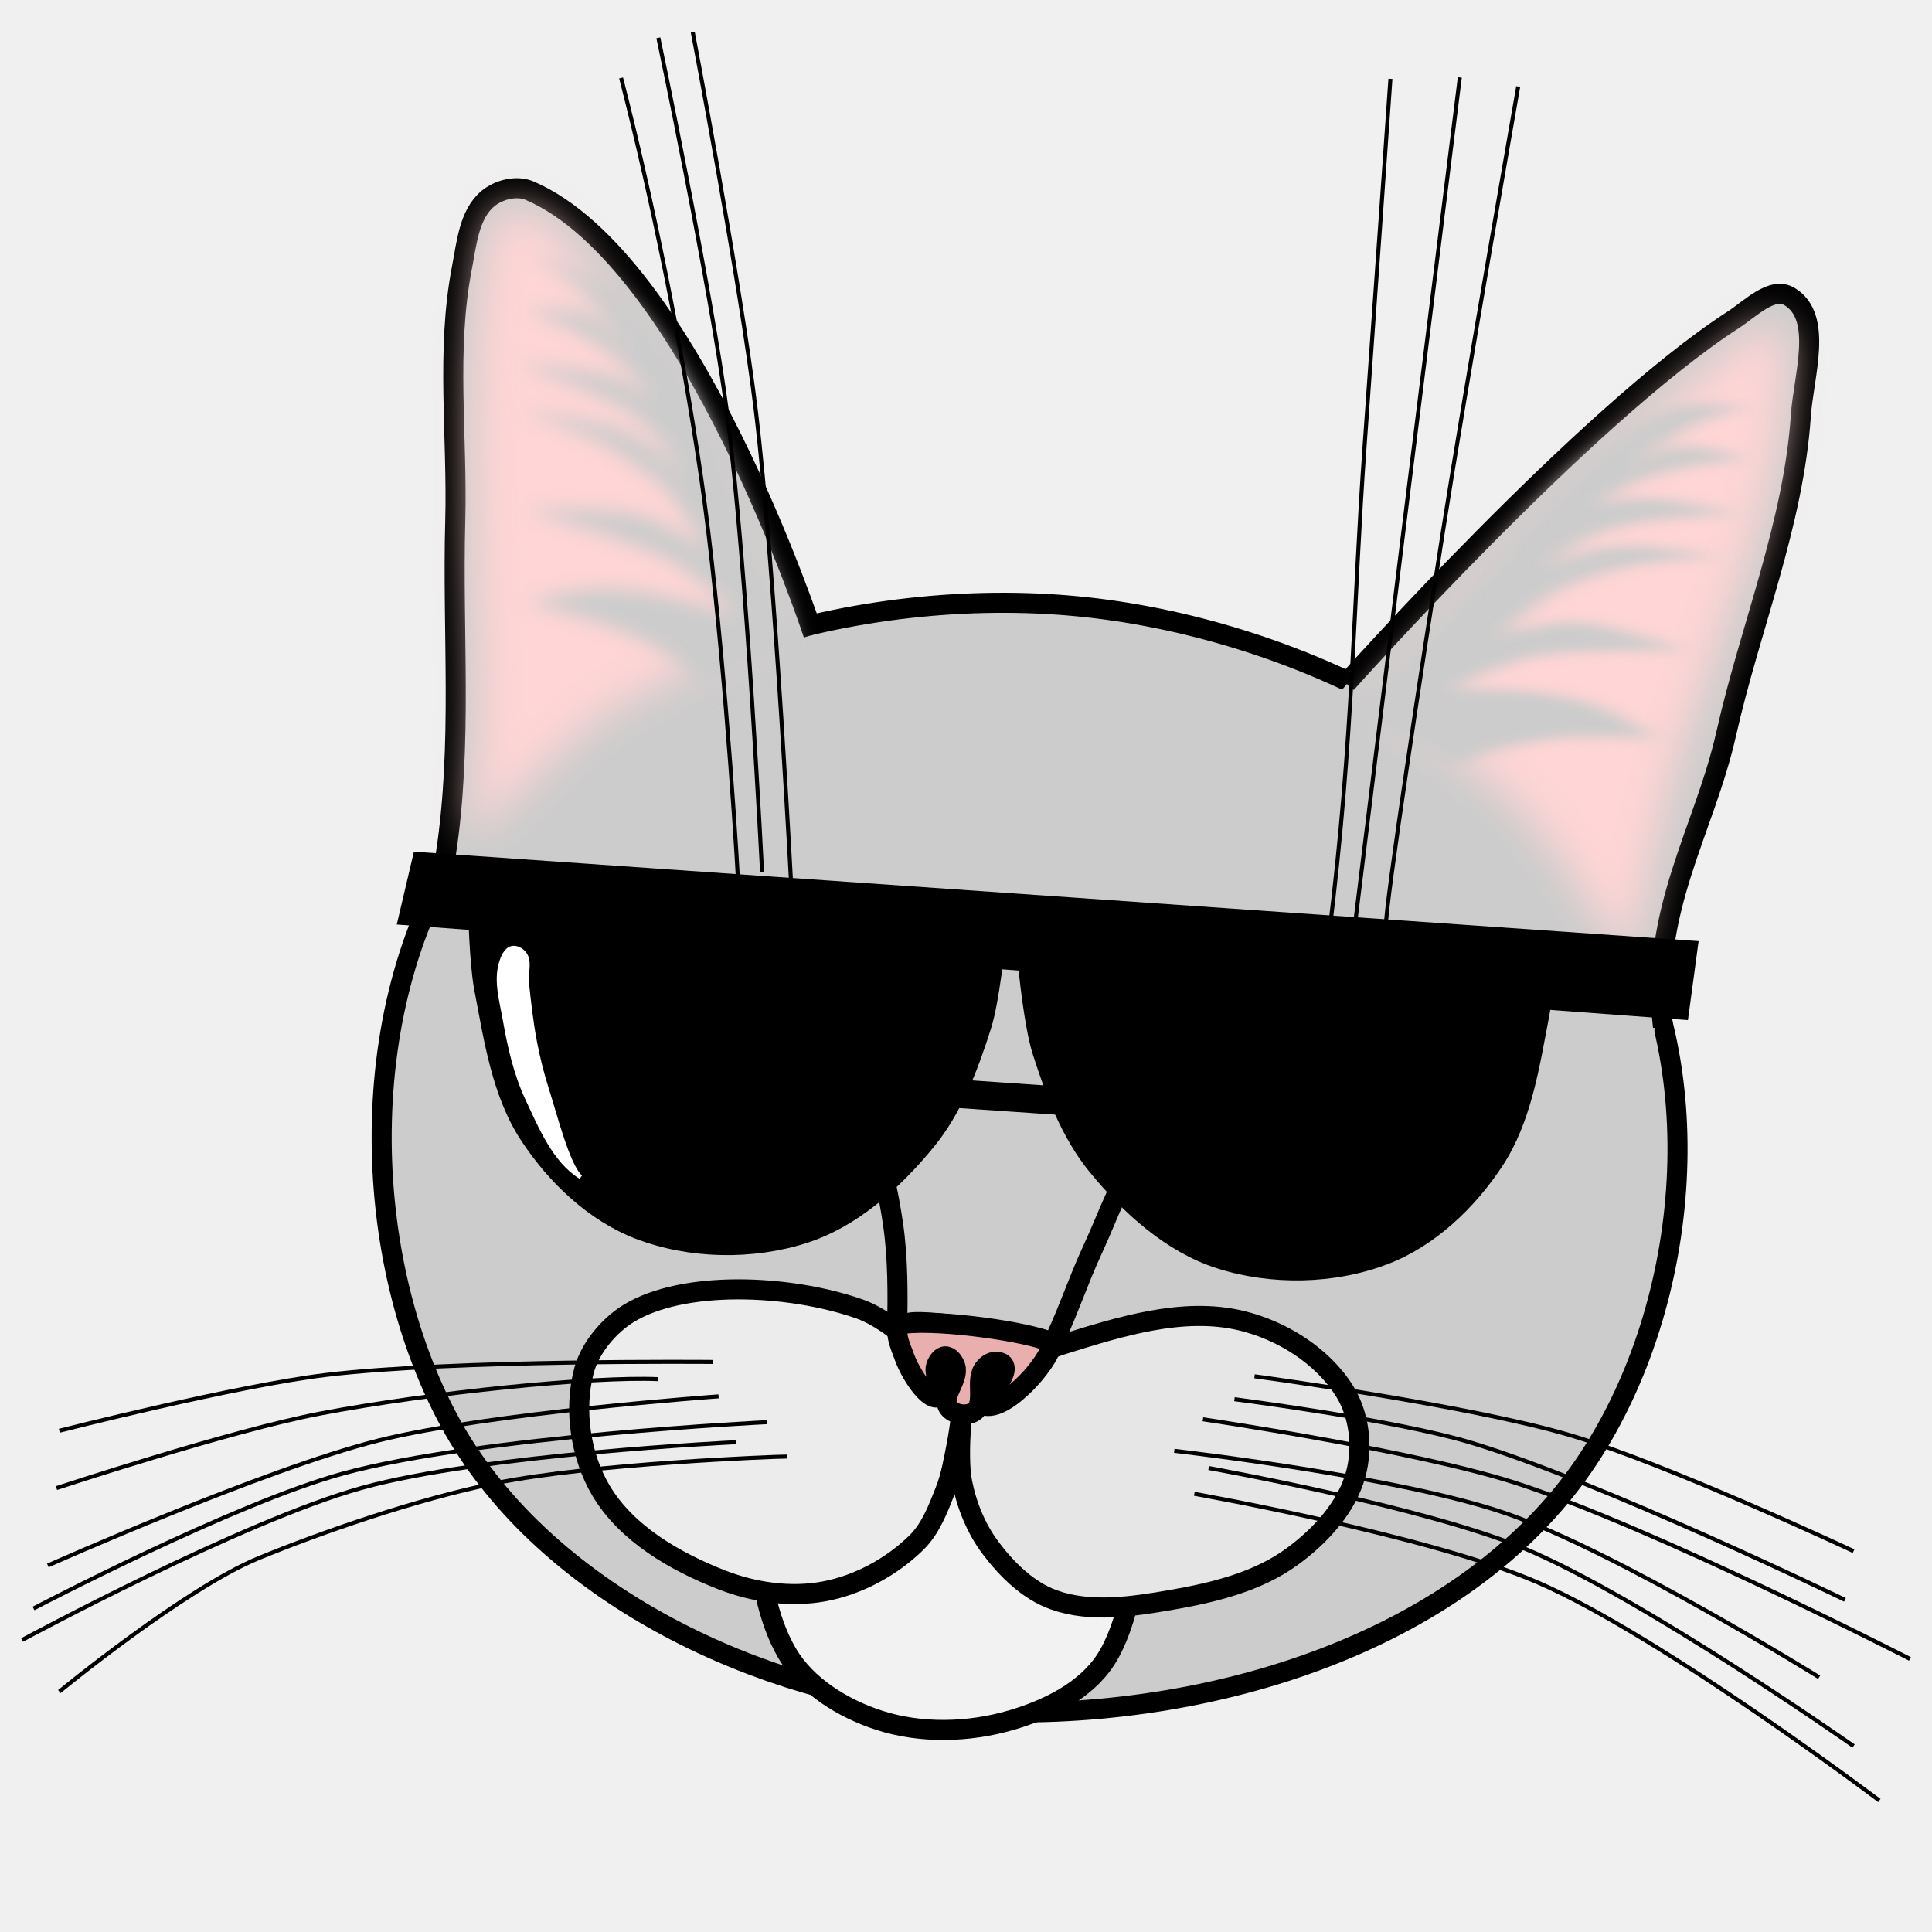
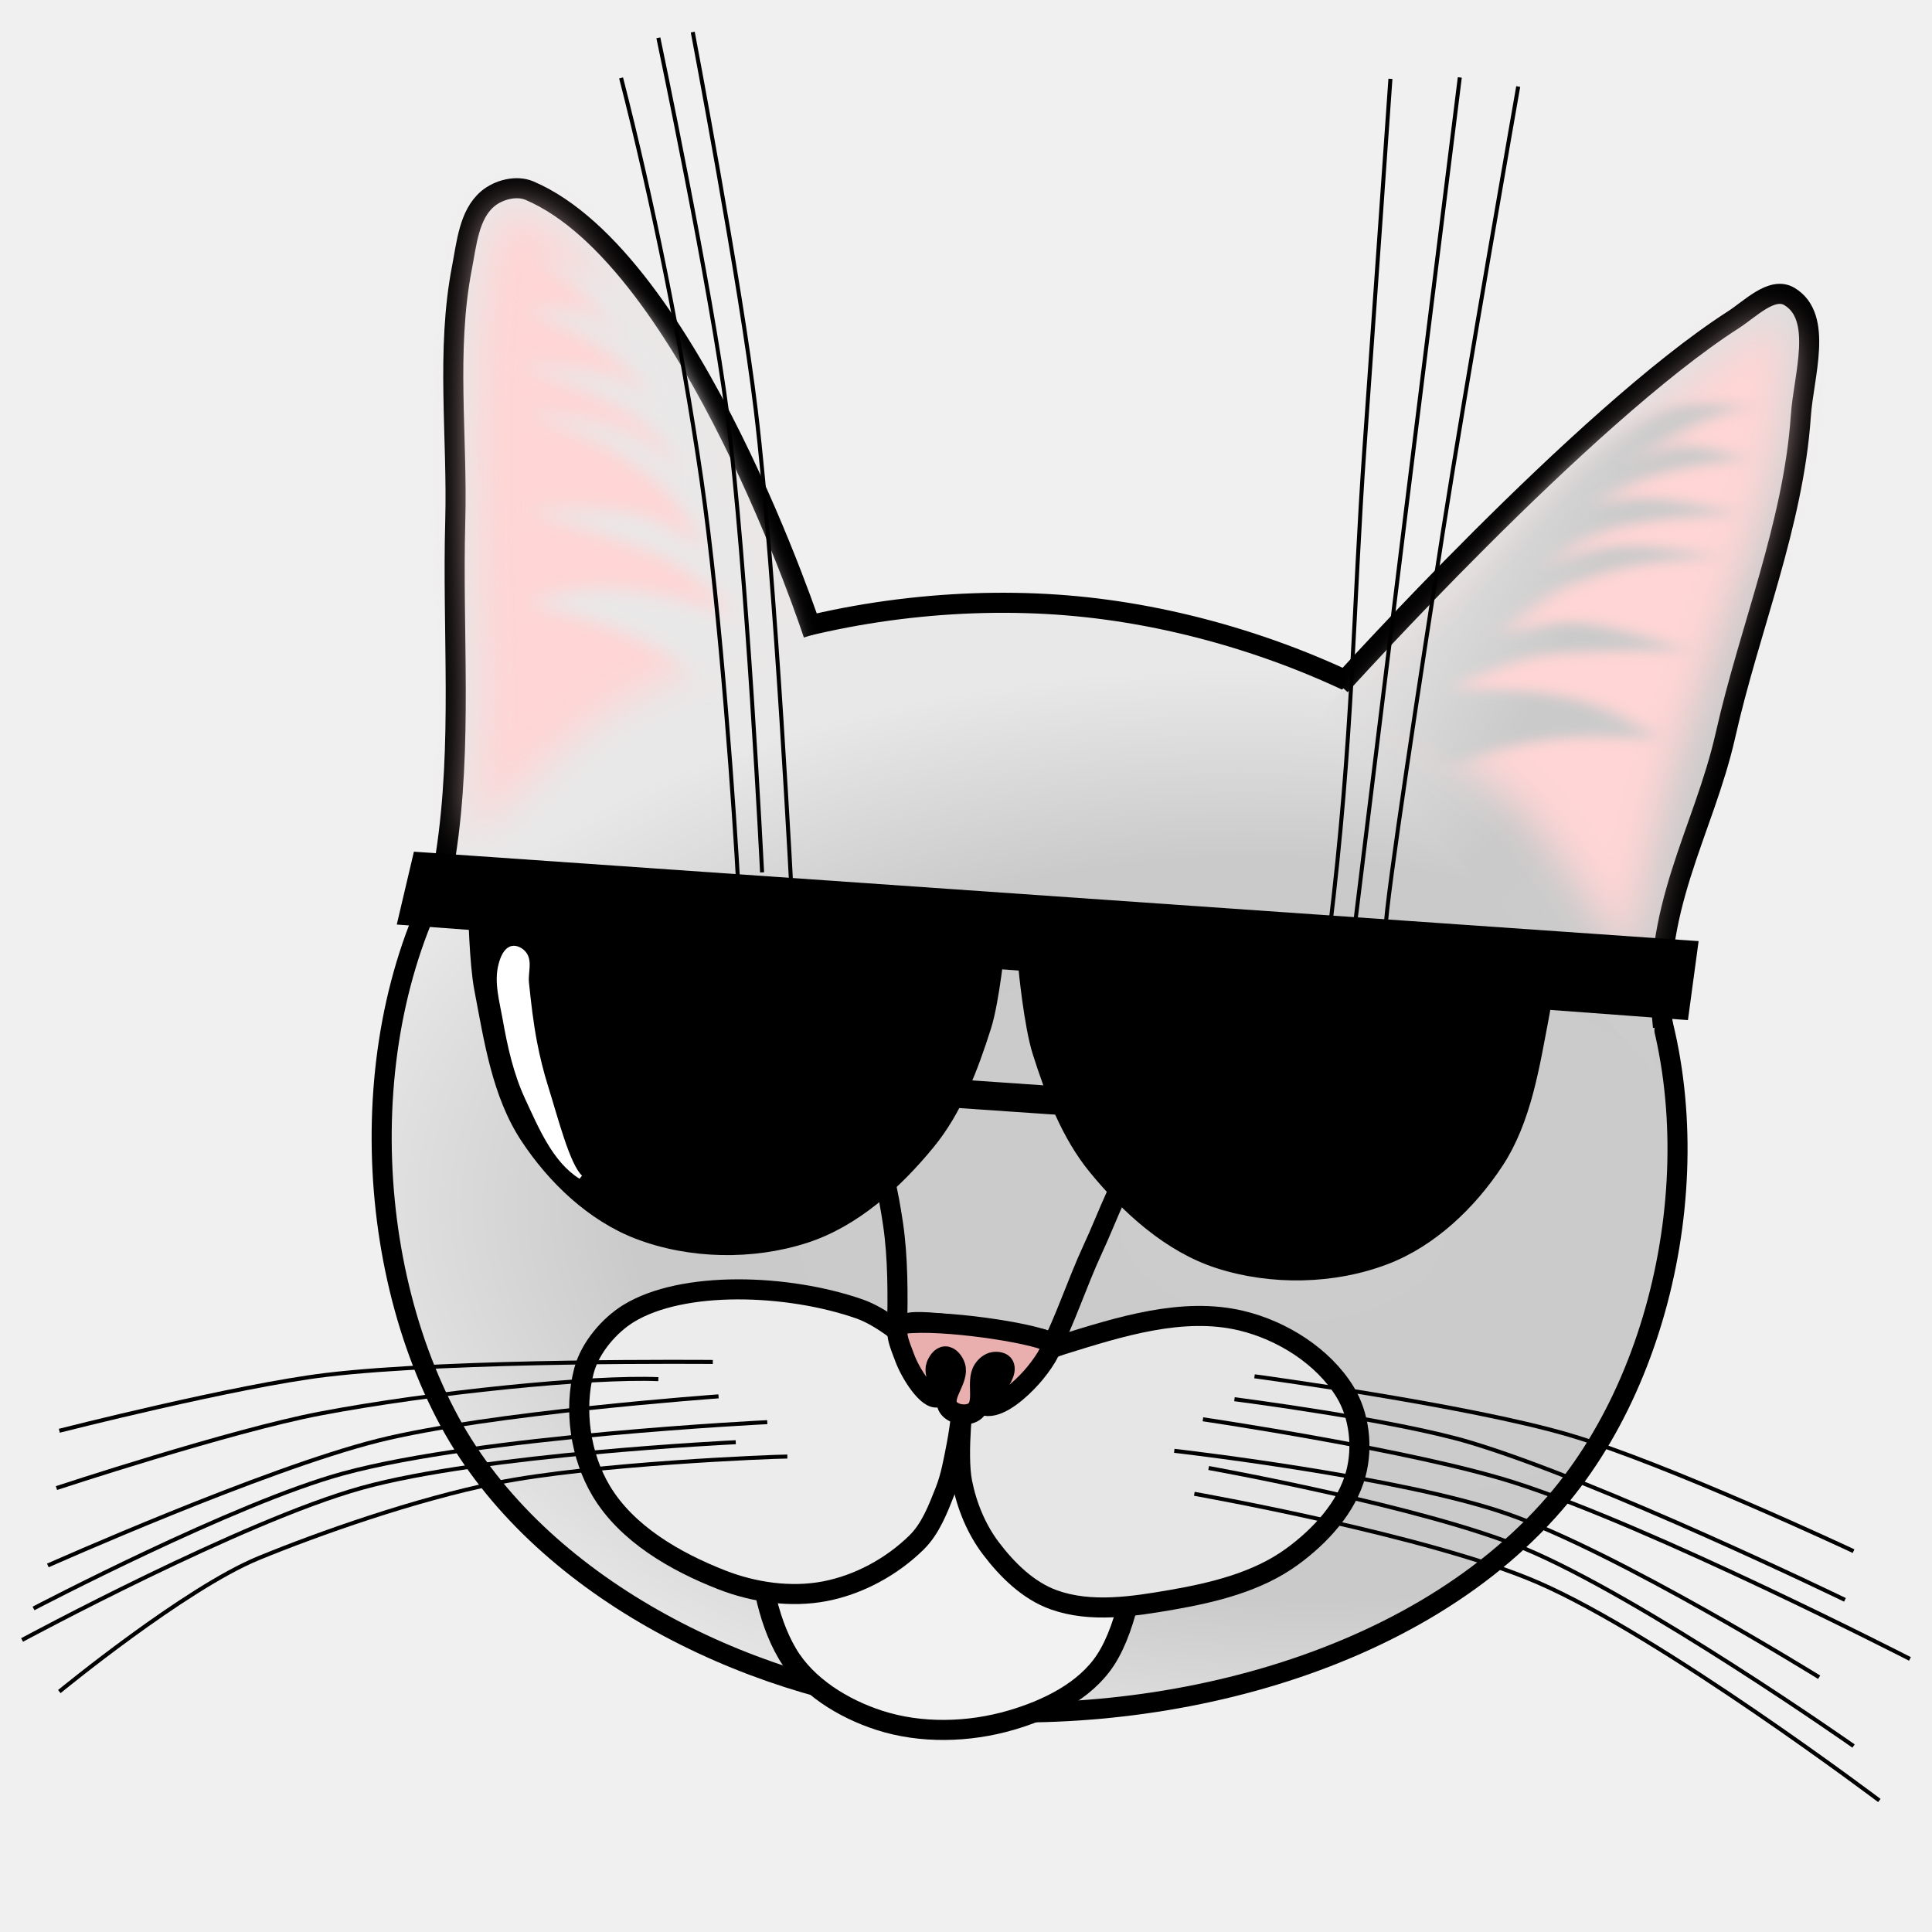
- <svg xmlns="http://www.w3.org/2000/svg" width="481.48" height="481.48" id="svg2" version="1.1" style="enable-background:new">
+ <svg xmlns="http://www.w3.org/2000/svg" xmlns:xlink="http://www.w3.org/1999/xlink" width="481.48" height="481.48" id="svg2" version="1.1" style="enable-background:new">
  <defs id="defs4">
-     <filter id="filter4031" x="-0.165" width="1.33" y="-0.079" height="1.158" color-interpolation-filters="sRGB">
-       <feGaussianBlur stdDeviation="5.172" id="feGaussianBlur4033" />
-     </filter>
-     <filter color-interpolation-filters="sRGB" id="filter4031-5" x="-0.165" width="1.33" y="-0.079" height="1.158">
-       <feGaussianBlur stdDeviation="5.172" id="feGaussianBlur4033-6" />
-     </filter>
    <filter id="filter4067" x="-0.14" width="1.281" y="-0.105" height="1.21" color-interpolation-filters="sRGB">
      <feGaussianBlur stdDeviation="1.758" id="feGaussianBlur4069" />
    </filter>
    <filter id="filter4071" x="-0.138" width="1.276" y="-0.106" height="1.212" color-interpolation-filters="sRGB">
      <feGaussianBlur stdDeviation="1.751" id="feGaussianBlur4073" />
    </filter>
-     <filter id="filter3815" color-interpolation-filters="sRGB">
-       <feGaussianBlur stdDeviation="2.339" id="feGaussianBlur3817" />
+     <filter id="filter3815-17" color-interpolation-filters="sRGB">
+       <feGaussianBlur stdDeviation="2.339" id="feGaussianBlur3817-4" />
    </filter>
-     <filter color-interpolation-filters="sRGB" id="filter3815-1">
-       <feGaussianBlur stdDeviation="2.339" id="feGaussianBlur3817-5" />
+     <filter id="filter4031-0" x="-0.165" width="1.33" y="-0.079" height="1.158" color-interpolation-filters="sRGB">
+       <feGaussianBlur stdDeviation="5.172" id="feGaussianBlur4033-9" />
    </filter>
+     <linearGradient xlink:href="#linearGradient3840" id="linearGradient3838" x1="478.802" y1="247.829" x2="590.497" y2="230.714" gradientUnits="userSpaceOnUse" />
+     <linearGradient id="linearGradient3840">
+       <stop id="stop3842" offset="0" style="stop-color:#cccccc;stop-opacity:1;" />
+       <stop style="stop-color:#cacaca;stop-opacity:1;" offset="0.536" id="stop3844" />
+       <stop id="stop3846" offset="1" style="stop-color:#e8e8e8;stop-opacity:1;" />
+     </linearGradient>
+     <filter color-interpolation-filters="sRGB" id="filter3815-1-4">
+       <feGaussianBlur stdDeviation="2.339" id="feGaussianBlur3817-5-8" />
+     </filter>
+     <filter color-interpolation-filters="sRGB" id="filter4031-5-8" x="-0.165" width="1.33" y="-0.079" height="1.158">
+       <feGaussianBlur stdDeviation="5.172" id="feGaussianBlur4033-6-2" />
+     </filter>
+     <linearGradient xlink:href="#linearGradient3824" id="linearGradient3822" x1="546.255" y1="317.08" x2="466.499" y2="236.366" gradientUnits="userSpaceOnUse" />
+     <linearGradient id="linearGradient3824">
+       <stop id="stop3826" offset="0" style="stop-color:#cccccc;stop-opacity:1;" />
+       <stop style="stop-color:#cacaca;stop-opacity:1;" offset="0.407" id="stop3828" />
+       <stop id="stop3830" offset="1" style="stop-color:#e8e8e8;stop-opacity:1;" />
+     </linearGradient>
+     <linearGradient gradientTransform="translate(0,-2.1114162e-6)" y2="236.366" x2="466.499" y1="317.08" x1="546.255" gradientUnits="userSpaceOnUse" id="linearGradient4125" xlink:href="#linearGradient3824" />
+     <radialGradient xlink:href="#linearGradient3806" id="radialGradient3812" cx="437.838" cy="384.032" fx="437.838" fy="384.032" r="163.974" gradientTransform="matrix(1.491649,0.06369002,-0.03626584,0.8493625,-180.9413,29.38141)" gradientUnits="userSpaceOnUse" />
+     <linearGradient id="linearGradient3806">
+       <stop style="stop-color:#cccccc;stop-opacity:1;" offset="0" id="stop3808" />
+       <stop id="stop3814" offset="0.661" style="stop-color:#cacaca;stop-opacity:1;" />
+       <stop style="stop-color:#e8e8e8;stop-opacity:1;" offset="1" id="stop3810" />
+     </linearGradient>
+     <radialGradient r="163.974" fy="384.032" fx="437.838" cy="384.032" cx="437.838" gradientTransform="matrix(1.491649,0.06369002,-0.03626584,0.8493625,-180.9413,29.38141)" gradientUnits="userSpaceOnUse" id="radialGradient4143" xlink:href="#linearGradient3806" />
  </defs>
  <g id="layer11" style="display:none">
    <rect style="fill:#000000;fill-opacity:1;stroke:#000000;stroke-width:4.921;stroke-linecap:square;stroke-linejoin:round;stroke-miterlimit:4;stroke-opacity:1;stroke-dasharray:none" id="rect3050" width="245.546" height="480.912" x="0.971" y="-0.402" />
  </g>
  <g id="layer12" style="display:none">
    <rect style="fill:#000000;fill-opacity:1;stroke:#000000;stroke-width:4.82;stroke-linecap:square;stroke-linejoin:round;stroke-miterlimit:4;stroke-opacity:1;stroke-dasharray:none;enable-background:new" id="rect3050-6" width="235.545" height="481.012" x="243.862" y="1.568" />
  </g>
  <g id="layer13" style="display:none">
    <path style="fill:#00ff00;stroke:#008000;stroke-width:1px;stroke-linecap:butt;stroke-linejoin:miter;stroke-opacity:1" d="m 73.741,50.145 262.64,0 L 301.025,6.708 434.366,75.399 311.127,142.069 335.371,93.581 77.782,100.653 z" id="path3073" />
  </g>
  <g id="layer14" style="display:none">
    <path style="fill:#ff0000;stroke:#800000;stroke-width:1px;stroke-linecap:butt;stroke-linejoin:miter;stroke-opacity:1;enable-background:new" d="m 73.741,50.145 262.64,0 L 301.025,6.708 434.366,75.399 311.127,142.069 335.371,93.581 77.782,100.653 z" id="path3073-8" />
  </g>
  <g id="layer3" style="display:inline" transform="translate(-138.7857,-77.09647)">
-     <path style="fill:#cccccc;stroke:#000000;stroke-width:5;stroke-linecap:butt;stroke-linejoin:miter;stroke-miterlimit:4;stroke-opacity:1;stroke-dasharray:none" d="m 256.336,283.761 c 31.412,-43.354 97.386,-60.642 150.685,-55.592 53.821,5.1 115.427,35.019 138.909,83.715 20.125,41.735 11.451,102.054 -17.988,137.833 -35.274,42.87 -102.711,58.905 -157.908,52.954 -45.98,-4.957 -97.03,-30.504 -119.116,-71.136 -23.54,-43.306 -23.502,-107.858 5.418,-147.773 z" id="path3032" />
+     <path style="fill:url(#radialGradient4143);fill-opacity:1;stroke:#000000;stroke-width:5;stroke-linecap:butt;stroke-linejoin:miter;stroke-miterlimit:4;stroke-opacity:1;stroke-dasharray:none;display:inline;enable-background:new" d="m 256.336,283.761 c 31.412,-43.354 97.386,-60.642 150.685,-55.592 53.821,5.1 115.427,35.019 138.909,83.715 20.125,41.735 11.451,102.054 -17.988,137.833 -35.274,42.87 -102.711,58.905 -157.908,52.954 -45.98,-4.957 -97.03,-30.504 -119.116,-71.136 -23.54,-43.306 -23.502,-107.858 5.418,-147.773 z" id="path3032" />
  </g>
  <g id="layer2" transform="translate(-138.7857,-77.09647)" style="display:inline">
-     <path style="fill:#cccccc;fill-opacity:1;stroke:none" d="m 468.398,254.729 c 0,0 59.766,-72.183 98.392,-97.466 5.745,-3.761 13.182,-11.022 19.142,-7.612 7.404,4.235 4.217,16.766 3.903,25.29 -2.128,57.783 -40.356,119.236 -38.999,169.026 z" id="path2987" />
-     <path style="fill:none;stroke:#000000;stroke-width:5;stroke-linecap:butt;stroke-linejoin:miter;stroke-miterlimit:4;stroke-opacity:1;stroke-dasharray:none;display:inline" d="m 474.281,247.408 c 0,0 59.399,-66.658 96.446,-90.597 4.249,-2.746 9.683,-8.422 14.02,-5.816 8.519,5.12 3.508,19.766 2.836,29.683 -1.834,27.081 -12.642,52.796 -18.605,79.277 -5.472,24.299 -19.002,43.99 -15.758,73.041" id="path3969-0" />
-     <path style="fill:#ffd5d5;fill-opacity:1;stroke:none;display:inline;filter:url(#filter4031-5)" d="m 536.138,325.394 c 0,0 16.271,-27.505 27.274,-38.891 10.108,-10.46 34.85,-26.264 34.85,-26.264 0,0 -55.156,-64.039 -88.893,-88.893 -2.91,-2.144 -6.395,-6.729 -9.596,-5.051 -4.957,2.598 -2.127,11.072 -2.02,16.668 0.162,8.523 2.046,16.965 4.041,25.254 3.064,12.734 7.975,24.952 12.122,37.376 3.776,11.313 8.335,22.374 11.617,33.84 4.326,15.116 10.607,45.962 10.607,45.962 z" id="path4021-7" transform="matrix(-1,0,0,1,1080.863,-8.081221)" />
-     <path style="fill:#cccccc;stroke:none;display:inline;filter:url(#filter3815-1)" d="m 523.761,188.126 c -3.06,-2.663 -10.147,-6.718 -10.147,-6.718 0,0 14.12,2.441 19.402,6.81 20.346,16.829 27.305,45.228 39.782,68.498 4.818,8.986 13.531,27.435 13.531,27.435 0,0 -8.211,1.164 -12.272,1.987 -5.198,1.053 -5.41,-1.115 -15.459,3.77 -2.064,-1.756 -7.85,-6.443 -12.158,-9.103 -4.756,-2.937 -9.792,-5.468 -15,-7.5 -6.809,-2.658 -21.071,-6.071 -21.071,-6.071 0,0 10.031,-2.718 15.179,-3.214 3.615,-0.349 7.278,-0.172 10.893,0.179 4.033,0.392 8.019,1.222 11.964,2.143 5.008,1.169 14.821,4.286 14.821,4.286 0,0 -5.111,-4.91 -7.857,-7.143 -2.91,-2.366 -5.834,-4.777 -9.107,-6.607 -4.216,-2.357 -8.855,-3.88 -13.393,-5.536 -7.569,-2.762 -23.036,-7.321 -23.036,-7.321 0,0 15.287,-0.346 22.857,0.536 3.142,0.366 6.329,0.839 9.286,1.964 4.933,1.878 13.75,7.857 13.75,7.857 0,0 -5.842,-9.977 -9.643,-14.286 -1.674,-1.898 -3.708,-3.458 -5.714,-5 -3.469,-2.666 -7.04,-5.249 -10.893,-7.321 -6.532,-3.514 -20.536,-8.571 -20.536,-8.571 0,0 16.367,1.986 24.107,4.643 3.349,1.15 6.549,2.813 9.464,4.821 2.776,1.913 7.5,6.786 7.5,6.786 0,0 -3.583,-6.439 -6.071,-9.107 -2.924,-3.134 -6.473,-5.703 -10.179,-7.857 -8.143,-4.734 -26.071,-10.893 -26.071,-10.893 0,0 16.835,1.102 24.821,3.571 3.739,1.156 10.536,5.179 10.536,5.179 0,0 -4.696,-5.789 -7.5,-8.214 -3.371,-2.916 -7.185,-5.316 -11.071,-7.5 -4.621,-2.597 -14.464,-6.607 -14.464,-6.607 0,0 11.564,-0.311 16.786,1.786 4.607,1.85 11.786,9.107 11.786,9.107 0,0 -9.191,-11.886 -14.821,-16.786 z" id="path3033-6" transform="matrix(-0.9542866,-0.2988931,-0.2988931,0.9542866,1119.105,158.8703)" />
+     <path style="fill:url(#linearGradient4125);fill-opacity:1;stroke:none;enable-background:new" d="m 468.398,254.729 c 0,0 59.766,-72.183 98.392,-97.466 5.745,-3.761 13.182,-11.022 19.142,-7.612 7.404,4.235 4.217,16.766 3.903,25.29 -2.128,57.783 -40.356,119.236 -38.999,169.026 z" id="path2987" />
+     <path style="fill:none;stroke:#000000;stroke-width:5;stroke-linecap:butt;stroke-linejoin:miter;stroke-miterlimit:4;stroke-opacity:1;stroke-dasharray:none;display:inline;enable-background:new" d="m 472.766,247.913 c 0,0 60.448,-66.994 97.961,-91.102 4.256,-2.735 9.683,-8.422 14.02,-5.816 8.519,5.12 3.514,19.767 2.836,29.683 -1.858,27.194 -12.791,52.996 -18.777,79.588 -5.445,24.188 -18.829,43.679 -15.586,72.73" id="path3969-0" />
+     <path style="fill:#ffd5d5;fill-opacity:1;stroke:none;display:inline;filter:url(#filter4031-5-8);enable-background:new" d="m 536.138,325.394 c 0,0 16.271,-27.505 27.274,-38.891 10.108,-10.46 34.85,-26.264 34.85,-26.264 0,0 -55.156,-64.039 -88.893,-88.893 -2.91,-2.144 -6.395,-6.729 -9.596,-5.051 -4.957,2.598 -2.127,11.072 -2.02,16.668 0.162,8.523 2.046,16.965 4.041,25.254 3.064,12.734 7.975,24.952 12.122,37.376 3.776,11.313 8.335,22.374 11.617,33.84 4.326,15.116 10.607,45.962 10.607,45.962 z" id="path4021-7" transform="matrix(-1,0,0,1,1080.863,-8.081222)" />
+     <path style="fill:url(#linearGradient3838);fill-opacity:1;stroke:none;display:inline;filter:url(#filter3815-1-4);enable-background:new" d="m 523.761,188.126 c -3.06,-2.663 -10.147,-6.718 -10.147,-6.718 0,0 14.12,2.441 19.402,6.81 20.346,16.829 27.305,45.228 39.782,68.498 4.818,8.986 13.531,27.435 13.531,27.435 0,0 -8.211,1.164 -12.272,1.987 -5.198,1.053 -5.41,-1.115 -15.459,3.77 -2.064,-1.756 -7.85,-6.443 -12.158,-9.103 -4.756,-2.937 -9.792,-5.468 -15,-7.5 -6.809,-2.658 -21.071,-6.071 -21.071,-6.071 0,0 10.031,-2.718 15.179,-3.214 3.615,-0.349 7.278,-0.172 10.893,0.179 4.033,0.392 8.019,1.222 11.964,2.143 5.008,1.169 14.821,4.286 14.821,4.286 0,0 -5.111,-4.91 -7.857,-7.143 -2.91,-2.366 -5.834,-4.777 -9.107,-6.607 -4.216,-2.357 -8.855,-3.88 -13.393,-5.536 -7.569,-2.762 -23.036,-7.321 -23.036,-7.321 0,0 15.287,-0.346 22.857,0.536 3.142,0.366 6.329,0.839 9.286,1.964 4.933,1.878 13.75,7.857 13.75,7.857 0,0 -5.842,-9.977 -9.643,-14.286 -1.674,-1.898 -3.708,-3.458 -5.714,-5 -3.469,-2.666 -7.04,-5.249 -10.893,-7.321 -6.532,-3.514 -20.536,-8.571 -20.536,-8.571 0,0 16.367,1.986 24.107,4.643 3.349,1.15 6.549,2.813 9.464,4.821 2.776,1.913 7.5,6.786 7.5,6.786 0,0 -3.583,-6.439 -6.071,-9.107 -2.924,-3.134 -6.473,-5.703 -10.179,-7.857 -8.143,-4.734 -26.071,-10.893 -26.071,-10.893 0,0 16.835,1.102 24.821,3.571 3.739,1.156 10.536,5.179 10.536,5.179 0,0 -4.696,-5.789 -7.5,-8.214 -3.371,-2.916 -7.185,-5.316 -11.071,-7.5 -4.621,-2.597 -14.464,-6.607 -14.464,-6.607 0,0 11.564,-0.311 16.786,1.786 4.607,1.85 11.786,9.107 11.786,9.107 0,0 -9.191,-11.886 -14.821,-16.786 z" id="path3033-6" transform="matrix(-0.9542866,-0.2988931,-0.2988931,0.9542866,1119.105,158.8703)" />
  </g>
  <g id="layer9" style="display:none">
    <path style="fill:#ff80b2;stroke:#aa0044;stroke-width:5;stroke-linecap:butt;stroke-linejoin:miter;stroke-miterlimit:4;stroke-opacity:1;stroke-dasharray:none" d="m 304.286,190.766 c -2.159,-2.845 -1.276,-7.378 0,-10.714 2.74,-7.166 11.345,-10.604 15.357,-17.143 4.474,-7.292 3.014,-18.109 9.286,-23.929 2.098,-1.947 5.476,-3.332 8.214,-2.5 11.333,3.441 16.239,17.446 22.5,27.5 6.365,10.22 8.962,22.441 15,32.857 6.247,10.775 12.828,21.703 21.786,30.357 7.409,7.158 15.48,15.965 25.714,17.143 3.031,0.349 6.508,-0.967 8.571,-3.214 6.857,-7.468 3.945,-20.09 8.214,-29.286 3.573,-7.697 12.356,-12.808 14.286,-21.071 0.792,-3.394 1.244,-8.12 -1.429,-10.357 -9.226,-7.725 -24.248,-0.808 -36.071,1.429 -14.612,2.765 -27.58,11.628 -42.143,14.643 -12.625,2.614 -25.742,4.133 -38.571,2.857 -10.577,-1.052 -24.287,-0.105 -30.714,-8.571 z" id="path3847" />
    <path style="fill:#ff0066;stroke:#d40055;stroke-width:1px;stroke-linecap:butt;stroke-linejoin:miter;stroke-opacity:1" d="m 362.857,201.48 c 0.809,2.35 4.842,1.202 7.143,2.143 2.366,0.967 4.523,4.76 6.786,3.571 2.654,-1.393 0.022,-6.121 1.071,-8.929 1.411,-3.773 8.135,-6.204 6.786,-10 -0.833,-2.342 -4.869,-1.138 -7.143,-2.143 -1.905,-0.841 -3.408,-3.947 -5.357,-3.214 -3.277,1.232 -1.648,6.868 -3.214,10 -1.566,3.132 -7.211,5.261 -6.071,8.571 z" id="path3849" />
  </g>
  <g id="layer1" style="display:inline" transform="translate(-138.7857,-77.09647)">
-     <path style="fill:#cccccc;fill-opacity:1;stroke:none" d="m 246.249,300.378 c 7.965,-58.398 2.12,-88.275 6.674,-132.143 1.494,-14.39 -4.226,-33.459 6.76,-42.872 3.673,-3.147 10.281,-2.384 14.51,-0.036 37.464,20.802 67.699,109.286 67.699,109.286 z" id="path2985" />
-     <path style="fill:none;stroke:#000000;stroke-width:5;stroke-linecap:butt;stroke-linejoin:miter;stroke-miterlimit:4;stroke-opacity:1;stroke-dasharray:none;display:inline" d="m 341.493,235.21 c 0,0 -30.502,-93.377 -70.732,-110.597 -3.262,-1.396 -7.742,-0.254 -10.448,2.041 -4.662,3.954 -5.243,11.182 -6.408,17.183 -4.009,20.661 -1.086,42.078 -1.663,63.116 -0.76,27.711 1.863,55.734 -2.367,83.13 -0.346,2.24 -0.421,3.662 -1.258,6.318 -0.766,2.429 -3.955,8.094 -3.955,8.094" id="path3969" />
-     <path style="fill:#ffd5d5;fill-opacity:1;stroke:none;filter:url(#filter4031)" d="m 256.074,286.667 c 0,0 19.873,-21.83 31.82,-30.305 13.265,-9.41 43.437,-22.223 43.437,-22.223 0,0 -20.059,-51.119 -35.86,-73.236 -8.582,-12.011 -16.743,-33.679 -31.315,-31.315 -2.23,0.362 -2.341,3.91 -3.03,6.061 -1.977,6.168 -2.461,12.741 -3.03,19.193 -1.511,17.109 -1.019,34.342 -1.01,51.518 0.008,16.334 1.368,32.662 1.01,48.992 -0.229,10.457 -2.02,31.315 -2.02,31.315 z" id="path4021" />
-     <path style="fill:#cccccc;stroke:none;filter:url(#filter3815)" d="M 283.214,148.124 C 279.275,144.893 270,140.445 270,140.445 c 0,0 16.475,3.996 22.5,9.464 20.689,18.775 28.682,48.129 39.821,73.75 2.229,5.127 5.357,15.893 5.357,15.893 0,0 -8.119,1.845 -11.964,3.393 -3.878,1.561 -1.023,1.008 -11.071,5.893 -2.064,-1.756 -5.489,-5.789 -8.75,-8.036 -4.603,-3.171 -9.792,-5.468 -15,-7.5 -6.809,-2.658 -21.071,-6.071 -21.071,-6.071 0,0 10.031,-2.718 15.179,-3.214 3.615,-0.349 7.278,-0.172 10.893,0.179 4.033,0.392 8.019,1.222 11.964,2.143 5.008,1.169 14.821,4.286 14.821,4.286 0,0 -5.111,-4.91 -7.857,-7.143 -2.91,-2.366 -5.834,-4.777 -9.107,-6.607 -4.216,-2.357 -8.855,-3.88 -13.393,-5.536 -7.569,-2.762 -23.036,-7.321 -23.036,-7.321 0,0 15.287,-0.346 22.857,0.536 3.142,0.366 6.329,0.839 9.286,1.964 4.933,1.878 13.75,7.857 13.75,7.857 0,0 -5.842,-9.977 -9.643,-14.286 -1.674,-1.898 -3.708,-3.458 -5.714,-5 -3.469,-2.666 -7.04,-5.249 -10.893,-7.321 -6.532,-3.514 -20.536,-8.571 -20.536,-8.571 0,0 16.367,1.986 24.107,4.643 3.349,1.15 6.549,2.813 9.464,4.821 2.776,1.913 7.5,6.786 7.5,6.786 0,0 -3.583,-6.439 -6.071,-9.107 -2.924,-3.134 -6.473,-5.703 -10.179,-7.857 -8.143,-4.734 -26.071,-10.893 -26.071,-10.893 0,0 16.835,1.102 24.821,3.571 3.739,1.156 10.536,5.179 10.536,5.179 0,0 -4.696,-5.789 -7.5,-8.214 -3.371,-2.916 -7.185,-5.316 -11.071,-7.5 -4.621,-2.597 -14.464,-6.607 -14.464,-6.607 0,0 11.564,-0.311 16.786,1.786 4.607,1.85 11.786,9.107 11.786,9.107 0,0 -9.05,-12.052 -14.821,-16.786 z" id="path3033" />
+     <path style="fill:#e8e8e8;fill-opacity:1;stroke:none;display:inline;enable-background:new" d="m 246.249,300.378 c 7.965,-58.398 2.12,-88.275 6.674,-132.143 1.494,-14.39 -4.226,-33.459 6.76,-42.872 3.673,-3.147 10.281,-2.384 14.51,-0.036 37.464,20.802 67.699,109.286 67.699,109.286 z" id="path2985" />
+     <path style="fill:none;stroke:#000000;stroke-width:5;stroke-linecap:butt;stroke-linejoin:miter;stroke-miterlimit:4;stroke-opacity:1;stroke-dasharray:none;display:inline;enable-background:new" d="m 341.493,235.21 c 0,0 -30.502,-93.377 -70.732,-110.597 -3.262,-1.396 -7.742,-0.254 -10.448,2.041 -4.662,3.954 -5.243,11.182 -6.408,17.183 -4.009,20.661 -1.086,42.078 -1.663,63.116 -0.76,27.711 1.863,55.734 -2.367,83.13 -0.346,2.24 -0.421,3.662 -1.258,6.318 -0.766,2.429 -3.955,8.094 -3.955,8.094" id="path3969" />
+     <path style="fill:#ffd5d5;fill-opacity:1;stroke:none;display:inline;filter:url(#filter4031-0);enable-background:new" d="m 256.074,286.667 c 0,0 19.873,-21.83 31.82,-30.305 13.265,-9.41 43.437,-22.223 43.437,-22.223 0,0 -20.059,-51.119 -35.86,-73.236 -8.582,-12.011 -16.743,-33.679 -31.315,-31.315 -2.23,0.362 -2.341,3.91 -3.03,6.061 -1.977,6.168 -2.461,12.741 -3.03,19.193 -1.511,17.109 -1.019,34.342 -1.01,51.518 0.008,16.334 1.368,32.662 1.01,48.992 -0.229,10.457 -2.02,31.315 -2.02,31.315 z" id="path4021" />
+     <path style="fill:#e9e8e8;fill-opacity:1;stroke:none;display:inline;filter:url(#filter3815-17);enable-background:new" d="M 283.214,148.124 C 279.275,144.893 270,140.445 270,140.445 c 0,0 16.475,3.996 22.5,9.464 20.689,18.775 28.682,48.129 39.821,73.75 2.229,5.127 5.357,15.893 5.357,15.893 0,0 -8.119,1.845 -11.964,3.393 -3.878,1.561 -1.023,1.008 -11.071,5.893 -2.064,-1.756 -5.489,-5.789 -8.75,-8.036 -4.603,-3.171 -9.792,-5.468 -15,-7.5 -6.809,-2.658 -21.071,-6.071 -21.071,-6.071 0,0 10.031,-2.718 15.179,-3.214 3.615,-0.349 7.278,-0.172 10.893,0.179 4.033,0.392 8.019,1.222 11.964,2.143 5.008,1.169 14.821,4.286 14.821,4.286 0,0 -5.111,-4.91 -7.857,-7.143 -2.91,-2.366 -5.834,-4.777 -9.107,-6.607 -4.216,-2.357 -8.855,-3.88 -13.393,-5.536 -7.569,-2.762 -23.036,-7.321 -23.036,-7.321 0,0 15.287,-0.346 22.857,0.536 3.142,0.366 6.329,0.839 9.286,1.964 4.933,1.878 13.75,7.857 13.75,7.857 0,0 -5.842,-9.977 -9.643,-14.286 -1.674,-1.898 -3.708,-3.458 -5.714,-5 -3.469,-2.666 -7.04,-5.249 -10.893,-7.321 -6.532,-3.514 -20.536,-8.571 -20.536,-8.571 0,0 16.367,1.986 24.107,4.643 3.349,1.15 6.549,2.813 9.464,4.821 2.776,1.913 7.5,6.786 7.5,6.786 0,0 -3.583,-6.439 -6.071,-9.107 -2.924,-3.134 -6.473,-5.703 -10.179,-7.857 -8.143,-4.734 -26.071,-10.893 -26.071,-10.893 0,0 16.835,1.102 24.821,3.571 3.739,1.156 10.536,5.179 10.536,5.179 0,0 -4.696,-5.789 -7.5,-8.214 -3.371,-2.916 -7.185,-5.316 -11.071,-7.5 -4.621,-2.597 -14.464,-6.607 -14.464,-6.607 0,0 11.564,-0.311 16.786,1.786 4.607,1.85 11.786,9.107 11.786,9.107 0,0 -9.05,-12.052 -14.821,-16.786 z" id="path3033" />
  </g>
  <g id="layer8" style="display:none">
    <path style="fill:#333333;stroke:#000000;stroke-width:10;stroke-linecap:butt;stroke-linejoin:miter;stroke-miterlimit:4;stroke-opacity:1;stroke-dasharray:none;enable-background:new" d="m 115.331,371.597 c 17.929,-14.27 45.754,7.234 66.765,16.379 36.771,16.003 63.964,49.674 100.604,65.973 18.323,8.151 40.736,25.15 58.191,15.275 12.015,-6.797 8.641,-26.269 11.622,-39.748 3.207,-14.5 16.725,-33.094 6.694,-44.044 -12.845,-14.021 -38.448,-0.858 -56.931,3.611 -46.099,11.146 -85.049,43.068 -130.427,56.86 -17.405,5.29 -39.452,21.028 -53.702,9.719 -11.816,-9.378 -1.78,-30.121 -2.265,-45.198 -0.416,-12.937 -10.68,-30.768 -0.552,-38.828 z" id="path3038" />
  </g>
  <g id="layer4" transform="translate(-138.7857,-77.09647)">
    <path style="fill:none;stroke:#000000;stroke-width:5;stroke-linecap:butt;stroke-linejoin:miter;stroke-miterlimit:4;stroke-opacity:1;stroke-dasharray:none;display:inline;enable-background:new" d="m 351.071,352.231 c 0,0 3.199,4.261 4.251,6.682 3.188,7.331 4.849,15.306 6.019,23.213 1.267,8.565 1.185,17.904 1.041,25.953 -0.018,0.996 0.877,-0.518 2.49,-1.188 3.399,-1.411 24.619,2.191 33.27,3.815 2.34,0.439 2.239,2.606 2.444,2.242 3.202,-5.693 6.756,-16.444 10.509,-24.499 4.006,-8.6 6.986,-17.926 12.806,-25.418 1.153,-1.484 4.25,-3.701 4.25,-3.701" id="path3035" />
    <path style="fill:#f2f2f2;stroke:#000000;stroke-width:5;stroke-linecap:butt;stroke-linejoin:miter;stroke-miterlimit:4;stroke-opacity:1;stroke-dasharray:none;display:inline;enable-background:new" d="m 335,489.195 c 4.783,8.113 13.9,13.697 22.857,16.607 10.416,3.385 22.342,3.062 32.857,0 8.942,-2.604 18.468,-7.209 23.571,-15 11.357,-17.339 9.643,-61.429 9.643,-61.429 0,0 -79.714,-0.682 -96.486,-1.362 0.025,13.051 -2.878,43.481 7.558,61.184 z" id="path3043" />
    <path style="fill:#e6e6e6;stroke:#000000;stroke-width:5;stroke-linecap:butt;stroke-linejoin:miter;stroke-miterlimit:4;stroke-opacity:1;stroke-dasharray:none;display:inline;enable-background:new" d="m 378.571,446.517 c 1.159,5.858 3.54,11.666 7.143,16.429 4.083,5.398 9.34,10.582 15.714,12.857 9.194,3.282 19.667,1.666 29.286,0 10.463,-1.812 21.41,-4.471 30,-10.714 7.051,-5.124 13.703,-12.29 15.967,-20.707 1.783,-6.63 0.893,-14.567 -2.699,-20.418 -5.473,-8.915 -15.706,-15.322 -25.881,-17.749 -14.56,-3.473 -30.215,1.503 -44.51,5.944 -8.779,2.728 -24.593,12.484 -24.593,12.484 0,0 -1.842,14.721 -0.427,21.875 z" id="path3041" />
    <path style="fill:#ececec;stroke:#000000;stroke-width:5;stroke-linecap:butt;stroke-linejoin:miter;stroke-miterlimit:4;stroke-opacity:1;stroke-dasharray:none;display:inline;enable-background:new" d="m 377.186,437.231 c -0.757,3.853 -1.415,7.776 -2.857,11.429 -1.8,4.56 -3.644,9.423 -7.143,12.857 -6.157,6.043 -14.383,10.523 -22.857,12.143 -8.471,1.619 -17.684,0.288 -25.714,-2.857 -11.573,-4.532 -23.627,-11.472 -30,-22.143 -5.18,-8.672 -6.882,-20.238 -4.286,-30 1.542,-5.798 6.382,-11.315 11.061,-14.199 13.484,-8.312 39.714,-7.402 57.595,-1.158 11.277,3.938 26,21.425 26,21.425 0,0 -0.987,8.371 -1.799,12.503 z" id="path3039" />
    <path style="fill:#e9afaf;stroke:#000000;stroke-width:5;stroke-linecap:butt;stroke-linejoin:miter;stroke-miterlimit:4;stroke-opacity:1;stroke-dasharray:none;display:inline;enable-background:new" d="m 364.242,406.975 c -3.543,0.421 -0.986,5.741 -0.043,8.366 1.463,4.075 5.806,10.773 8.314,9.981 2.267,-0.716 -1.349,-5.4 -0.427,-7.856 0.383,-1.021 1.193,-2.332 2.283,-2.343 1.161,-0.012 2.119,1.341 2.482,2.444 1.097,3.329 -3.709,7.556 -1.642,10.386 1.254,1.716 4.549,2.169 6.302,0.967 2.957,-2.027 0.348,-7.506 2.312,-10.505 0.588,-0.897 1.545,-1.724 2.605,-1.89 0.887,-0.14 2.182,0.023 2.561,0.837 1.539,3.302 -7.302,10.017 -4.084,10.137 3.443,0.129 8.064,-3.929 10.974,-7.194 2.182,-2.447 6.193,-7.871 4.416,-8.788 -4.554,-2.35 -26.786,-5.643 -36.053,-4.542 z" id="path3037" />
  </g>
-   <g id="layer6" transform="translate(-138.7857,-77.09647)">
+   <g id="layer6" transform="translate(-138.7857,-77.09647)" style="display:inline">
    <path style="fill:#000000;stroke:#000000;stroke-width:0.881px;stroke-linecap:butt;stroke-linejoin:miter;stroke-opacity:1" d="m 438.457,334.275 c 3.795,-5.699 7.797,-11.683 13.467,-15.48 4.95,-3.316 10.964,-5.661 16.912,-5.687 6.983,-0.029 14.261,2.406 19.912,6.509 4.643,3.371 8.797,8.325 10.153,13.901 1.158,4.763 -0.655,9.898 -2.253,14.532 -1.589,4.609 -3.801,9.213 -7.143,12.763 -3.741,3.974 -8.462,7.614 -13.78,8.846 -6.942,1.608 -14.308,-0.795 -21.236,-2.464 -3.594,-0.866 -6.871,-2.744 -10.389,-3.88 -3.261,-1.053 -6.492,-2.601 -9.914,-2.715 -3.304,-0.111 -3.477,0.469 -9.722,1.975 0,0 8.166,-19.549 13.992,-28.299 z" id="path3081" />
    <path style="fill:#000000;stroke:#000000;stroke-width:0.848px;stroke-linecap:butt;stroke-linejoin:miter;stroke-opacity:1" d="m 350.042,335.854 c -2.296,-6.131 -4.147,-12.843 -8.385,-17.689 -4.616,-5.279 -10.873,-9.395 -17.474,-11.159 -4.635,-1.239 -9.841,-1.012 -14.329,0.728 -6.152,2.386 -12.569,6.517 -15.574,12.66 -2.878,5.885 -1.987,13.364 -0.72,19.849 0.78,3.996 2.603,7.84 4.991,11.05 2.569,3.453 5.927,6.411 9.672,8.328 4.018,2.057 8.612,3.033 13.079,3.071 8.473,0.071 16.449,-4.713 24.896,-5.408 3.335,-0.274 10.025,0.501 10.025,0.501 0,0 -3.522,-14.838 -6.179,-21.931 z" id="path3101" />
  </g>
  <g id="layer7" transform="translate(-138.7857,-77.09647)">
    <path style="fill:#00ff00;fill-opacity:1;stroke:#000000;stroke-width:4;stroke-linecap:square;stroke-linejoin:round;stroke-miterlimit:4;stroke-opacity:1;stroke-dasharray:none" id="path3150" d="m 348.214,358.076 a 32.857,32.857 0 1 1 -65.714,0 32.857,32.857 0 1 1 65.714,0 z" transform="matrix(0.770472,0,0,0.8123714,78.07211,43.70902)" />
    <path style="fill:#000000;stroke:#000000;stroke-width:0.729px;stroke-linecap:butt;stroke-linejoin:miter;stroke-opacity:1;filter:url(#filter4071)" d="m 322.311,315.093 c 21.822,1.623 14.377,40.244 -2.86,38.436 -22.587,-5.159 -15.521,-35.956 2.86,-38.436 z" id="path3106-1" />
    <path style="fill:#00ff00;fill-opacity:1;stroke:#000000;stroke-width:4;stroke-linecap:square;stroke-linejoin:round;stroke-miterlimit:4;stroke-opacity:1;stroke-dasharray:none" id="path3150-5" d="m 347.033,358.076 a 31.676,33.596 0 1 1 -63.352,0 31.676,33.596 0 1 1 63.352,0 z" transform="matrix(0.8185021,0,0,0.825667,209.9881,45.88891)" />
    <path style="fill:#000000;stroke:#000000;stroke-width:0.729px;stroke-linecap:butt;stroke-linejoin:miter;stroke-opacity:1;filter:url(#filter4067)" d="m 466.435,321.481 c -21.822,1.623 -19.273,39.068 -2.035,38.688 22.587,-5.159 20.416,-36.208 2.035,-38.688 z" id="path3106-1-8" />
  </g>
  <g id="layer5" transform="translate(-138.7857,-77.09647)">
    <path style="fill:none;stroke:#000000;stroke-width:1px;stroke-linecap:butt;stroke-linejoin:miter;stroke-opacity:1" d="m 451.429,420.088 c 0,0 52.899,7.109 78.404,14.611 24.486,7.202 70.882,28.961 70.882,28.961" id="path3046" />
    <path style="fill:none;stroke:#000000;stroke-width:1px;stroke-linecap:butt;stroke-linejoin:miter;stroke-opacity:1" d="m 438.571,430.802 c 0,0 52.55,7.734 77.729,15.801 34.226,10.965 98.469,43.918 98.469,43.918" id="path3048" />
    <path style="fill:none;stroke:#000000;stroke-width:1px;stroke-linecap:butt;stroke-linejoin:miter;stroke-opacity:1" d="m 440,442.945 c 0,0 53.625,9.604 78.571,20 29.475,12.283 82.143,49.286 82.143,49.286" id="path3050" />
    <path style="fill:none;stroke:#000000;stroke-width:1px;stroke-linecap:butt;stroke-linejoin:miter;stroke-opacity:1" d="m 431.429,438.659 c 0,0 56.32,6.431 82.875,15.663 27.665,9.619 77.839,40.765 77.839,40.765" id="path3052" />
    <path style="fill:none;stroke:#000000;stroke-width:1px;stroke-linecap:butt;stroke-linejoin:miter;stroke-opacity:1" d="m 436.429,449.374 c 0,0 58.657,10.364 85.714,22.143 30.825,13.419 85,54.286 85,54.286" id="path3054" />
    <path style="fill:none;stroke:#000000;stroke-width:1px;stroke-linecap:butt;stroke-linejoin:miter;stroke-opacity:1" d="m 446.429,425.802 c 0,0 39.548,5.054 58.571,10.714 32.423,9.648 93.571,39.286 93.571,39.286" id="path3056" />
    <path style="fill:none;stroke:#000000;stroke-width:1px;stroke-linecap:butt;stroke-linejoin:miter;stroke-opacity:1" d="m 316.429,416.517 c 0,0 -64.519,-0.611 -96.458,3.24 -22.45,2.707 -66.399,13.903 -66.399,13.903" id="path3058" />
    <path style="fill:none;stroke:#000000;stroke-width:1px;stroke-linecap:butt;stroke-linejoin:miter;stroke-opacity:1" d="m 317.857,425.088 c 0,0 -57.148,4.088 -84.798,11.01 -28.466,7.126 -82.345,31.133 -82.345,31.133" id="path3060" />
    <path style="fill:none;stroke:#000000;stroke-width:1px;stroke-linecap:butt;stroke-linejoin:miter;stroke-opacity:1" d="m 335,440.088 c -3.663,0 -48.591,1.793 -72.325,6.556 -20.367,4.087 -44.578,12.652 -59.429,18.755 -18.432,7.574 -49.674,33.261 -49.674,33.261" id="path3062" />
    <path style="fill:none;stroke:#000000;stroke-width:1px;stroke-linecap:butt;stroke-linejoin:miter;stroke-opacity:1" d="m 322.143,436.517 c 0,0 -63.079,3.001 -93.247,11.393 -29.772,8.282 -84.61,37.893 -84.61,37.893" id="path3064" />
    <path style="fill:none;stroke:#000000;stroke-width:1px;stroke-linecap:butt;stroke-linejoin:miter;stroke-opacity:1" d="m 302.857,420.802 c -16.429,-0.714 -56.545,3.283 -84.286,8.571 -22.36,4.263 -65.714,18.571 -65.714,18.571" id="path3066" />
    <path style="fill:none;stroke:#000000;stroke-width:1px;stroke-linecap:butt;stroke-linejoin:miter;stroke-opacity:1" d="m 330,431.517 c 0,0 -71.431,3.461 -105.664,12.778 -27.085,7.371 -77.194,33.651 -77.194,33.651" id="path3068" />
    <path style="fill:none;stroke:#000000;stroke-width:1px;stroke-linecap:butt;stroke-linejoin:miter;stroke-opacity:1" d="m 328.709,294.504 c 0,0 -3.804,-76.483 -8.709,-114.416 -4.066,-31.448 -17.143,-93.571 -17.143,-93.571" id="path3070" />
    <path style="fill:none;stroke:#000000;stroke-width:1px;stroke-linecap:butt;stroke-linejoin:miter;stroke-opacity:1" d="m 336.242,302.881 c 0,0 -4.184,-82.52 -9.099,-123.507 -3.793,-31.635 -15.714,-94.286 -15.714,-94.286" id="path3072" />
    <path style="fill:none;stroke:#000000;stroke-width:1px;stroke-linecap:butt;stroke-linejoin:miter;stroke-opacity:1" d="m 470.072,309.598 c 6.013,-48.844 5.906,-80.949 8.796,-121.429 2.175,-30.474 6.429,-91.429 6.429,-91.429" id="path3074" />
    <path style="fill:none;stroke:#000000;stroke-width:1px;stroke-linecap:butt;stroke-linejoin:miter;stroke-opacity:1" d="m 322.778,297.743 c -0.837,-15.967 -4.343,-67.696 -9.206,-101.227 -4.88,-33.641 -12.254,-69.814 -20,-100" id="path3076" />
    <path style="fill:none;stroke:#000000;stroke-width:1px;stroke-linecap:butt;stroke-linejoin:miter;stroke-opacity:1" d="m 484.112,308.414 c 0,-6.429 9.125,-66.034 14.286,-98.96 5.8,-37.005 18.745,-110.795 18.745,-110.795" id="path3078" />
    <path style="fill:none;stroke:#000000;stroke-width:1px;stroke-linecap:butt;stroke-linejoin:miter;stroke-opacity:1" d="m 476.251,309.252 c 6.013,-48.844 8.537,-69.506 12.836,-104.256 4.479,-36.203 13.5,-108.601 13.5,-108.601" id="path3074-8" />
  </g>
  <g id="layer10" style="display:inline">
    <path style="fill:#000000;stroke:#000000;stroke-width:1px;stroke-linecap:butt;stroke-linejoin:miter;stroke-opacity:1" d="m 103.541,212.779 319.208,22.223 -2.525,18.688 -320.723,-23.739 z" id="path3044" />
    <path style="fill:#000000;stroke:#000000;stroke-width:1px;stroke-linecap:butt;stroke-linejoin:miter;stroke-opacity:1" d="m 117.178,226.922 c 0,0 0.278,13.23 1.515,19.698 2.452,12.814 4.448,26.475 11.617,37.376 6.823,10.375 16.69,19.797 28.284,24.244 13.208,5.066 28.965,5.358 42.426,1.01 12.464,-4.026 23.018,-13.603 31.315,-23.739 6.868,-8.391 10.861,-18.96 14.142,-29.294 2.169,-6.832 3.536,-21.213 3.536,-21.213 z" id="path3047" />
    <path style="fill:#000000;stroke:#000000;stroke-width:1px;stroke-linecap:butt;stroke-linejoin:miter;stroke-opacity:1;enable-background:new" d="m 387.141,233.229 c 0,0 -0.278,13.23 -1.515,19.698 -2.452,12.814 -4.448,26.475 -11.617,37.376 -6.823,10.375 -16.69,19.797 -28.284,24.244 -13.208,5.066 -28.965,5.358 -42.426,1.01 -12.464,-4.026 -23.018,-13.603 -31.315,-23.739 -6.868,-8.391 -10.861,-18.96 -14.142,-29.294 -2.169,-6.832 -3.536,-21.213 -3.536,-21.213 z" id="path3047-3" />
    <path style="fill:#000000;stroke:#000000;stroke-width:1px;stroke-linecap:butt;stroke-linejoin:miter;stroke-opacity:1" d="m 234.708,269.224 33.877,2.351 -0.522,6.059 -34.591,-2.37 z" id="path3067" />
    <path style="fill:#ffffff;stroke:#ffffff;stroke-width:1px;stroke-linecap:butt;stroke-linejoin:miter;stroke-opacity:1" d="m 124.754,240.306 c 0.427,-1.578 1.202,-3.608 2.778,-4.041 1.162,-0.319 2.598,0.524 3.283,1.515 1.344,1.944 0.262,4.721 0.505,7.071 0.516,4.985 1.074,9.978 2.02,14.9 0.721,3.749 1.632,7.47 2.778,11.112 2.408,7.65 5.411,19.595 8.586,22.476 -6.529,-4.021 -10.033,-12.502 -13.385,-19.698 -2.88,-6.184 -4.372,-12.979 -5.556,-19.698 -0.791,-4.489 -2.2,-9.237 -1.01,-13.637 z" id="path3069" />
  </g>
</svg>
